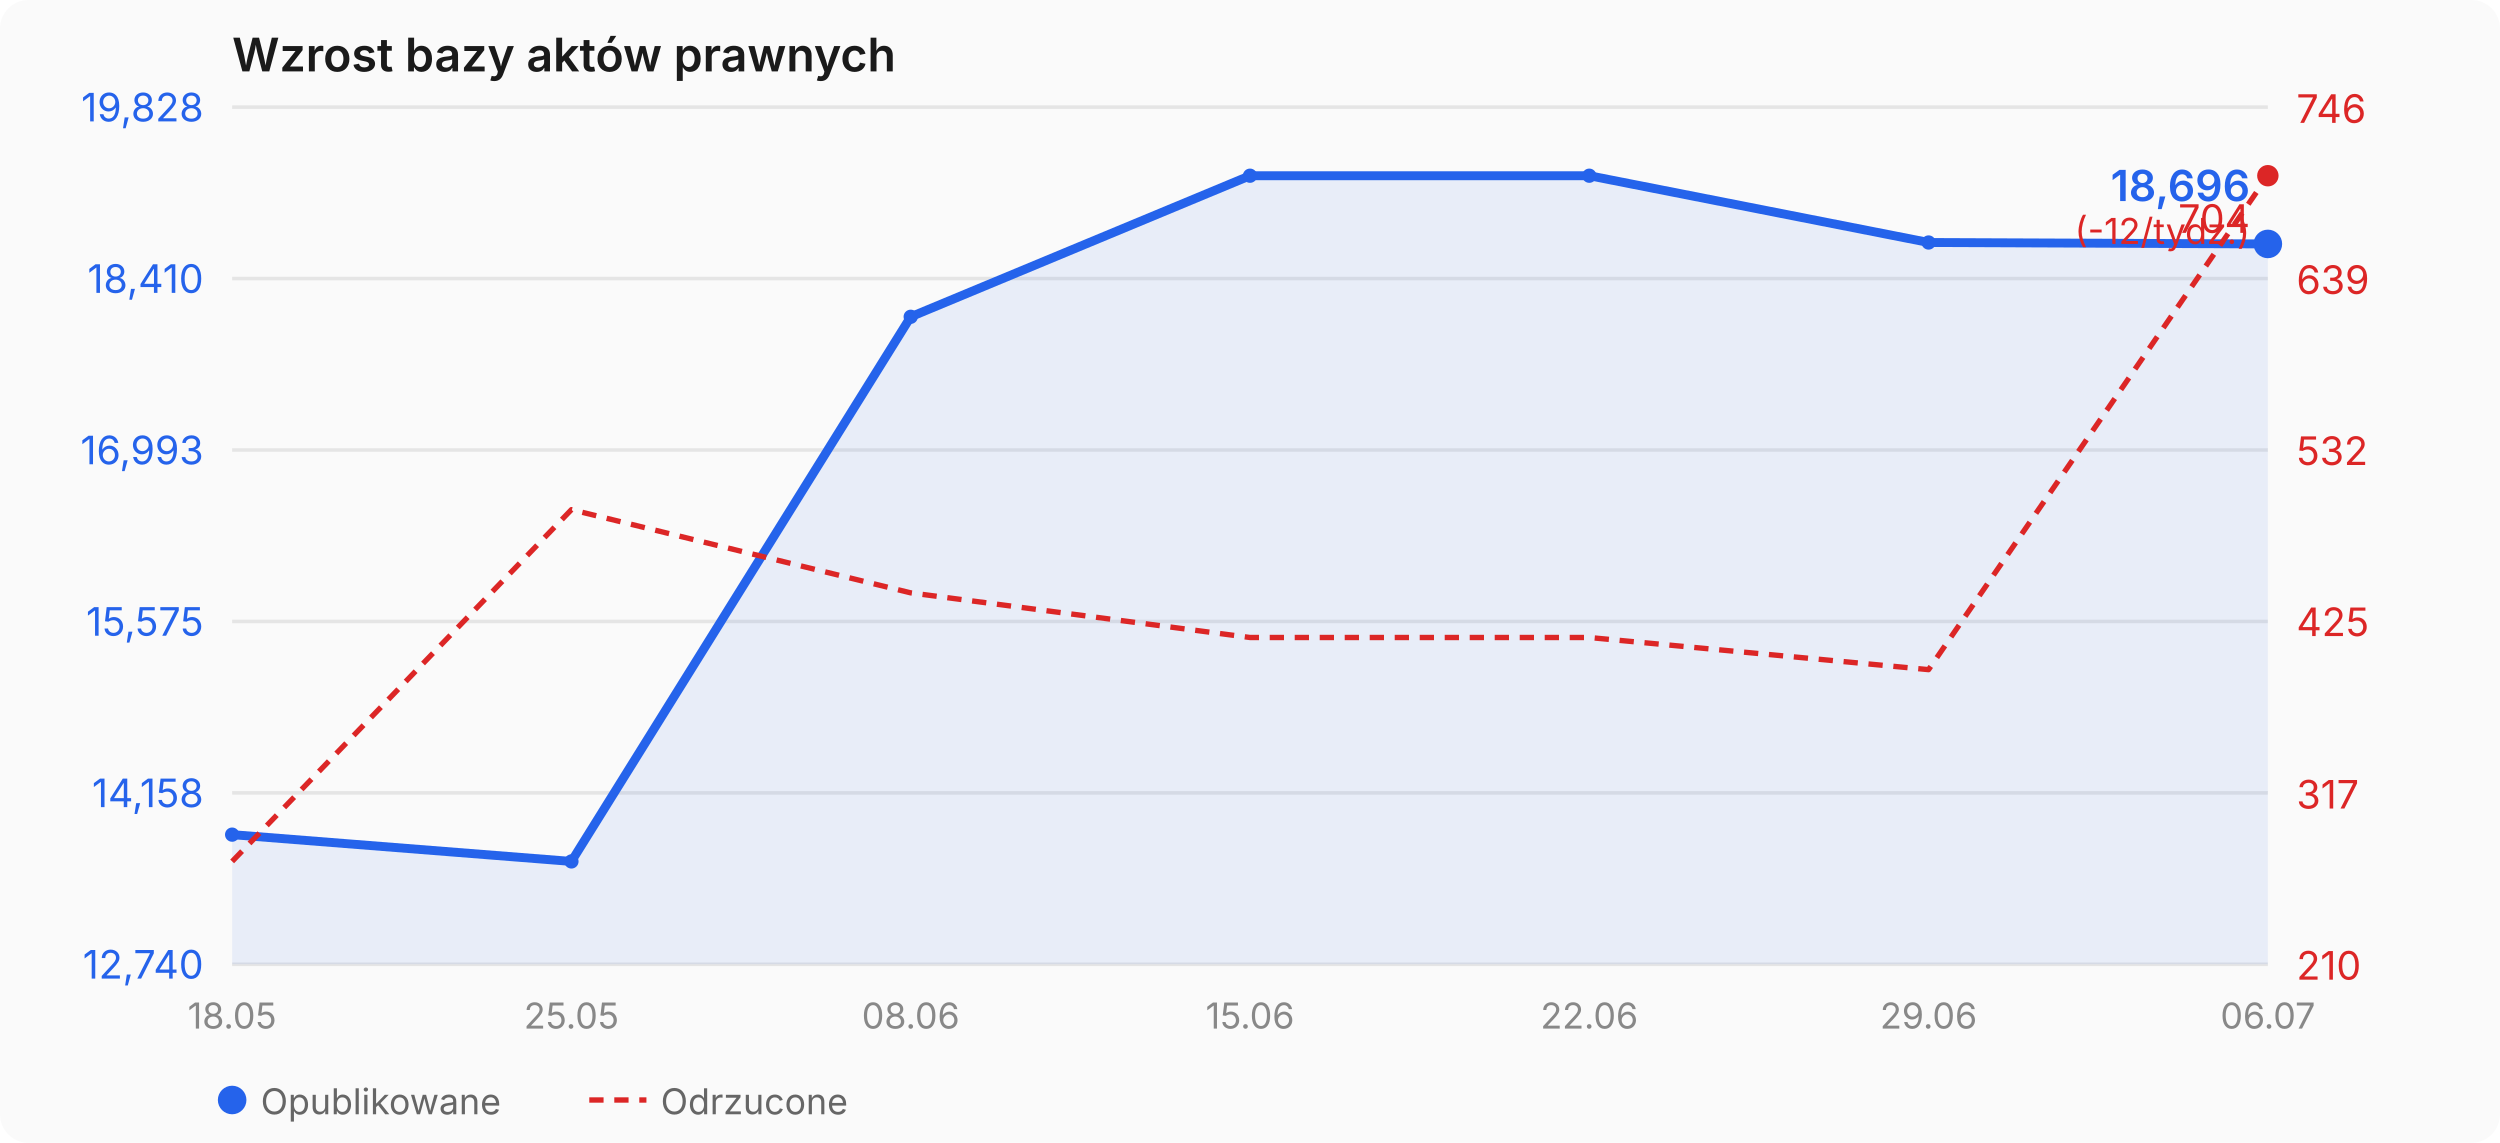
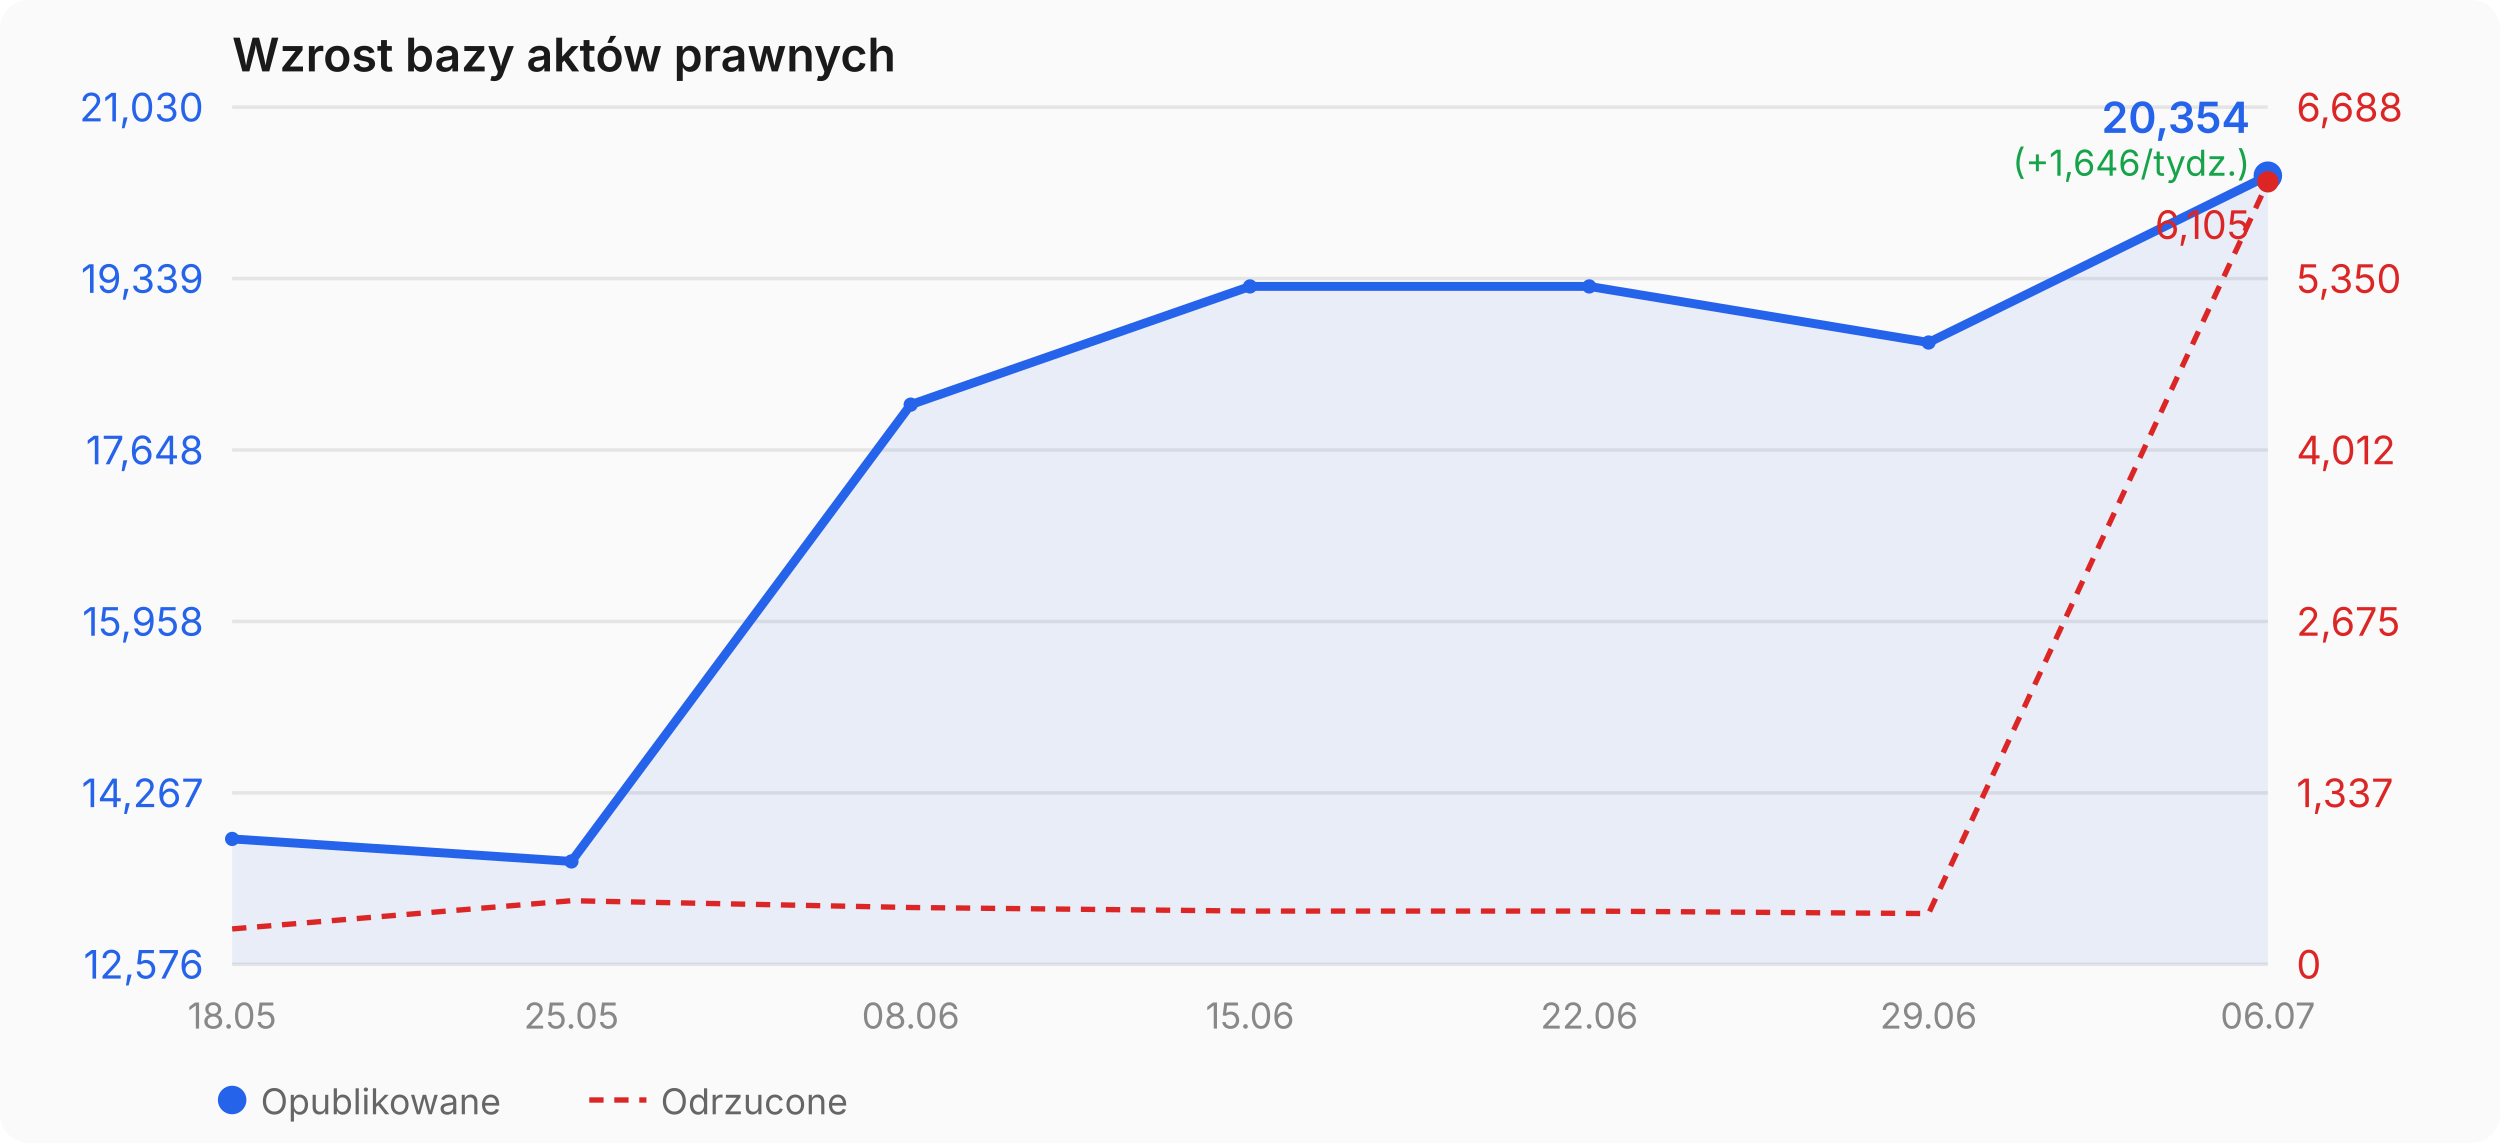
<svg xmlns="http://www.w3.org/2000/svg" viewBox="0 0 700 320" font-family="system-ui, -apple-system, sans-serif">
  <rect width="700" height="320" fill="#fafafa" rx="8" />
  <text x="65" y="20" font-size="13" font-weight="600" fill="#1a1a1a">Wzrost bazy aktów prawnych</text>
  <line x1="65" y1="270.0" x2="635" y2="270.0" stroke="#e5e5e5" stroke-width="1" />
  <line x1="65" y1="222.0" x2="635" y2="222.0" stroke="#e5e5e5" stroke-width="1" />
  <line x1="65" y1="174.0" x2="635" y2="174.0" stroke="#e5e5e5" stroke-width="1" />
  <line x1="65" y1="126.0" x2="635" y2="126.0" stroke="#e5e5e5" stroke-width="1" />
  <line x1="65" y1="78.0" x2="635" y2="78.0" stroke="#e5e5e5" stroke-width="1" />
  <line x1="65" y1="30.0" x2="635" y2="30.0" stroke="#e5e5e5" stroke-width="1" />
-   <text x="57" y="274.0" text-anchor="end" font-size="11" fill="#2563eb">12,740</text>
-   <text x="57" y="226.0" text-anchor="end" font-size="11" fill="#2563eb">14,158</text>
-   <text x="57" y="178.0" text-anchor="end" font-size="11" fill="#2563eb">15,575</text>
-   <text x="57" y="130.0" text-anchor="end" font-size="11" fill="#2563eb">16,993</text>
-   <text x="57" y="82.0" text-anchor="end" font-size="11" fill="#2563eb">18,410</text>
-   <text x="57" y="34.0" text-anchor="end" font-size="11" fill="#2563eb">19,828</text>
-   <text x="643" y="274.3" text-anchor="start" font-size="11" fill="#dc2626">210</text>
-   <text x="643" y="226.4" text-anchor="start" font-size="11" fill="#dc2626">317</text>
-   <text x="643" y="178.1" text-anchor="start" font-size="11" fill="#dc2626">425</text>
-   <text x="643" y="130.2" text-anchor="start" font-size="11" fill="#dc2626">532</text>
-   <text x="643" y="82.3" text-anchor="start" font-size="11" fill="#dc2626">639</text>
-   <text x="643" y="34.4" text-anchor="start" font-size="11" fill="#dc2626">746</text>
-   <polygon points="65.0,270.0 65.0,233.7 160.0,241.2 255.0,88.7 350.0,49.2 445.0,49.2 540.0,67.9 635.0,68.3 635.0,270.0" fill="#2563eb" fill-opacity="0.08" />
-   <polyline points="65.0,233.7 160.0,241.2 255.0,88.7 350.0,49.2 445.0,49.2 540.0,67.9 635.0,68.3" fill="none" stroke="#2563eb" stroke-width="2.5" stroke-linejoin="round" />
-   <polyline points="65.0,241.2 160.0,142.7 255.0,166.0 350.0,178.5 445.0,178.5 540.0,187.5 635.0,49.2" fill="none" stroke="#dc2626" stroke-width="1.5" stroke-dasharray="4,3" stroke-linejoin="round" />
-   <circle cx="65.0" cy="233.7" r="2" fill="#2563eb" />
+   <text x="57" y="274.0" text-anchor="end" font-size="11" fill="#2563eb">12,576</text>
+   <text x="57" y="226.0" text-anchor="end" font-size="11" fill="#2563eb">14,267</text>
+   <text x="57" y="178.0" text-anchor="end" font-size="11" fill="#2563eb">15,958</text>
+   <text x="57" y="130.0" text-anchor="end" font-size="11" fill="#2563eb">17,648</text>
+   <text x="57" y="82.0" text-anchor="end" font-size="11" fill="#2563eb">19,339</text>
+   <text x="57" y="34.0" text-anchor="end" font-size="11" fill="#2563eb">21,030</text>
+   <text x="643" y="274.0" text-anchor="start" font-size="11" fill="#dc2626">0</text>
+   <text x="643" y="226.0" text-anchor="start" font-size="11" fill="#dc2626">1,337</text>
+   <text x="643" y="178.0" text-anchor="start" font-size="11" fill="#dc2626">2,675</text>
+   <text x="643" y="130.0" text-anchor="start" font-size="11" fill="#dc2626">4,012</text>
+   <text x="643" y="82.0" text-anchor="start" font-size="11" fill="#dc2626">5,350</text>
+   <text x="643" y="34.0" text-anchor="start" font-size="11" fill="#dc2626">6,688</text>
+   <polygon points="65.0,270.0 65.0,234.9 160.0,241.2 255.0,113.3 350.0,80.2 445.0,80.2 540.0,95.9 635.0,49.2 635.0,270.0" fill="#2563eb" fill-opacity="0.08" />
+   <polyline points="65.0,234.9 160.0,241.2 255.0,113.3 350.0,80.2 445.0,80.2 540.0,95.9 635.0,49.2" fill="none" stroke="#2563eb" stroke-width="2.5" stroke-linejoin="round" />
+   <polyline points="65.0,260.1 160.0,252.2 255.0,254.1 350.0,255.1 445.0,255.1 540.0,255.8 635.0,50.9" fill="none" stroke="#dc2626" stroke-width="1.5" stroke-dasharray="4,3" stroke-linejoin="round" />
+   <circle cx="65.0" cy="234.9" r="2" fill="#2563eb" />
  <circle cx="160.0" cy="241.2" r="2" fill="#2563eb" />
-   <circle cx="255.0" cy="88.7" r="2" fill="#2563eb" />
-   <circle cx="350.0" cy="49.2" r="2" fill="#2563eb" />
-   <circle cx="445.0" cy="49.2" r="2" fill="#2563eb" />
-   <circle cx="540.0" cy="67.9" r="2" fill="#2563eb" />
-   <circle cx="635.0" cy="68.3" r="4" fill="#2563eb" />
-   <circle cx="635.0" cy="49.2" r="3" fill="#dc2626" />
-   <text x="630.0" y="56.3" text-anchor="end" font-size="12" font-weight="600" fill="#2563eb">18,696</text>
-   <text x="630.0" y="68.3" text-anchor="end" font-size="10" fill="#dc2626">(-12/tydz.)</text>
-   <text x="630.0" y="65.2" text-anchor="end" font-size="11" fill="#dc2626">704</text>
+   <circle cx="255.0" cy="113.3" r="2" fill="#2563eb" />
+   <circle cx="350.0" cy="80.2" r="2" fill="#2563eb" />
+   <circle cx="445.0" cy="80.2" r="2" fill="#2563eb" />
+   <circle cx="540.0" cy="95.9" r="2" fill="#2563eb" />
+   <circle cx="635.0" cy="49.2" r="4" fill="#2563eb" />
+   <circle cx="635.0" cy="50.9" r="3" fill="#dc2626" />
+   <text x="630.0" y="37.2" text-anchor="end" font-size="12" font-weight="600" fill="#2563eb">20,354</text>
+   <text x="630.0" y="49.2" text-anchor="end" font-size="10" fill="#16a34a">(+1,646/tydz.)</text>
+   <text x="630.0" y="66.9" text-anchor="end" font-size="11" fill="#dc2626">6,105</text>
  <text x="65.0" y="288" text-anchor="middle" font-size="10" fill="#888">18.05</text>
  <text x="160.0" y="288" text-anchor="middle" font-size="10" fill="#888">25.05</text>
  <text x="255.0" y="288" text-anchor="middle" font-size="10" fill="#888">08.06</text>
  <text x="350.0" y="288" text-anchor="middle" font-size="10" fill="#888">15.06</text>
  <text x="445.0" y="288" text-anchor="middle" font-size="10" fill="#888">22.06</text>
  <text x="540.0" y="288" text-anchor="middle" font-size="10" fill="#888">29.06</text>
  <text x="635.0" y="288" text-anchor="middle" font-size="10" fill="#888">06.07</text>
  <circle cx="65" cy="308" r="4" fill="#2563eb" />
  <text x="73" y="312" font-size="10" fill="#666">Opublikowane</text>
  <line x1="165" y1="308" x2="181" y2="308" stroke="#dc2626" stroke-width="1.5" stroke-dasharray="4,3" />
  <text x="185" y="312" font-size="10" fill="#666">Odrzucone</text>
</svg>
